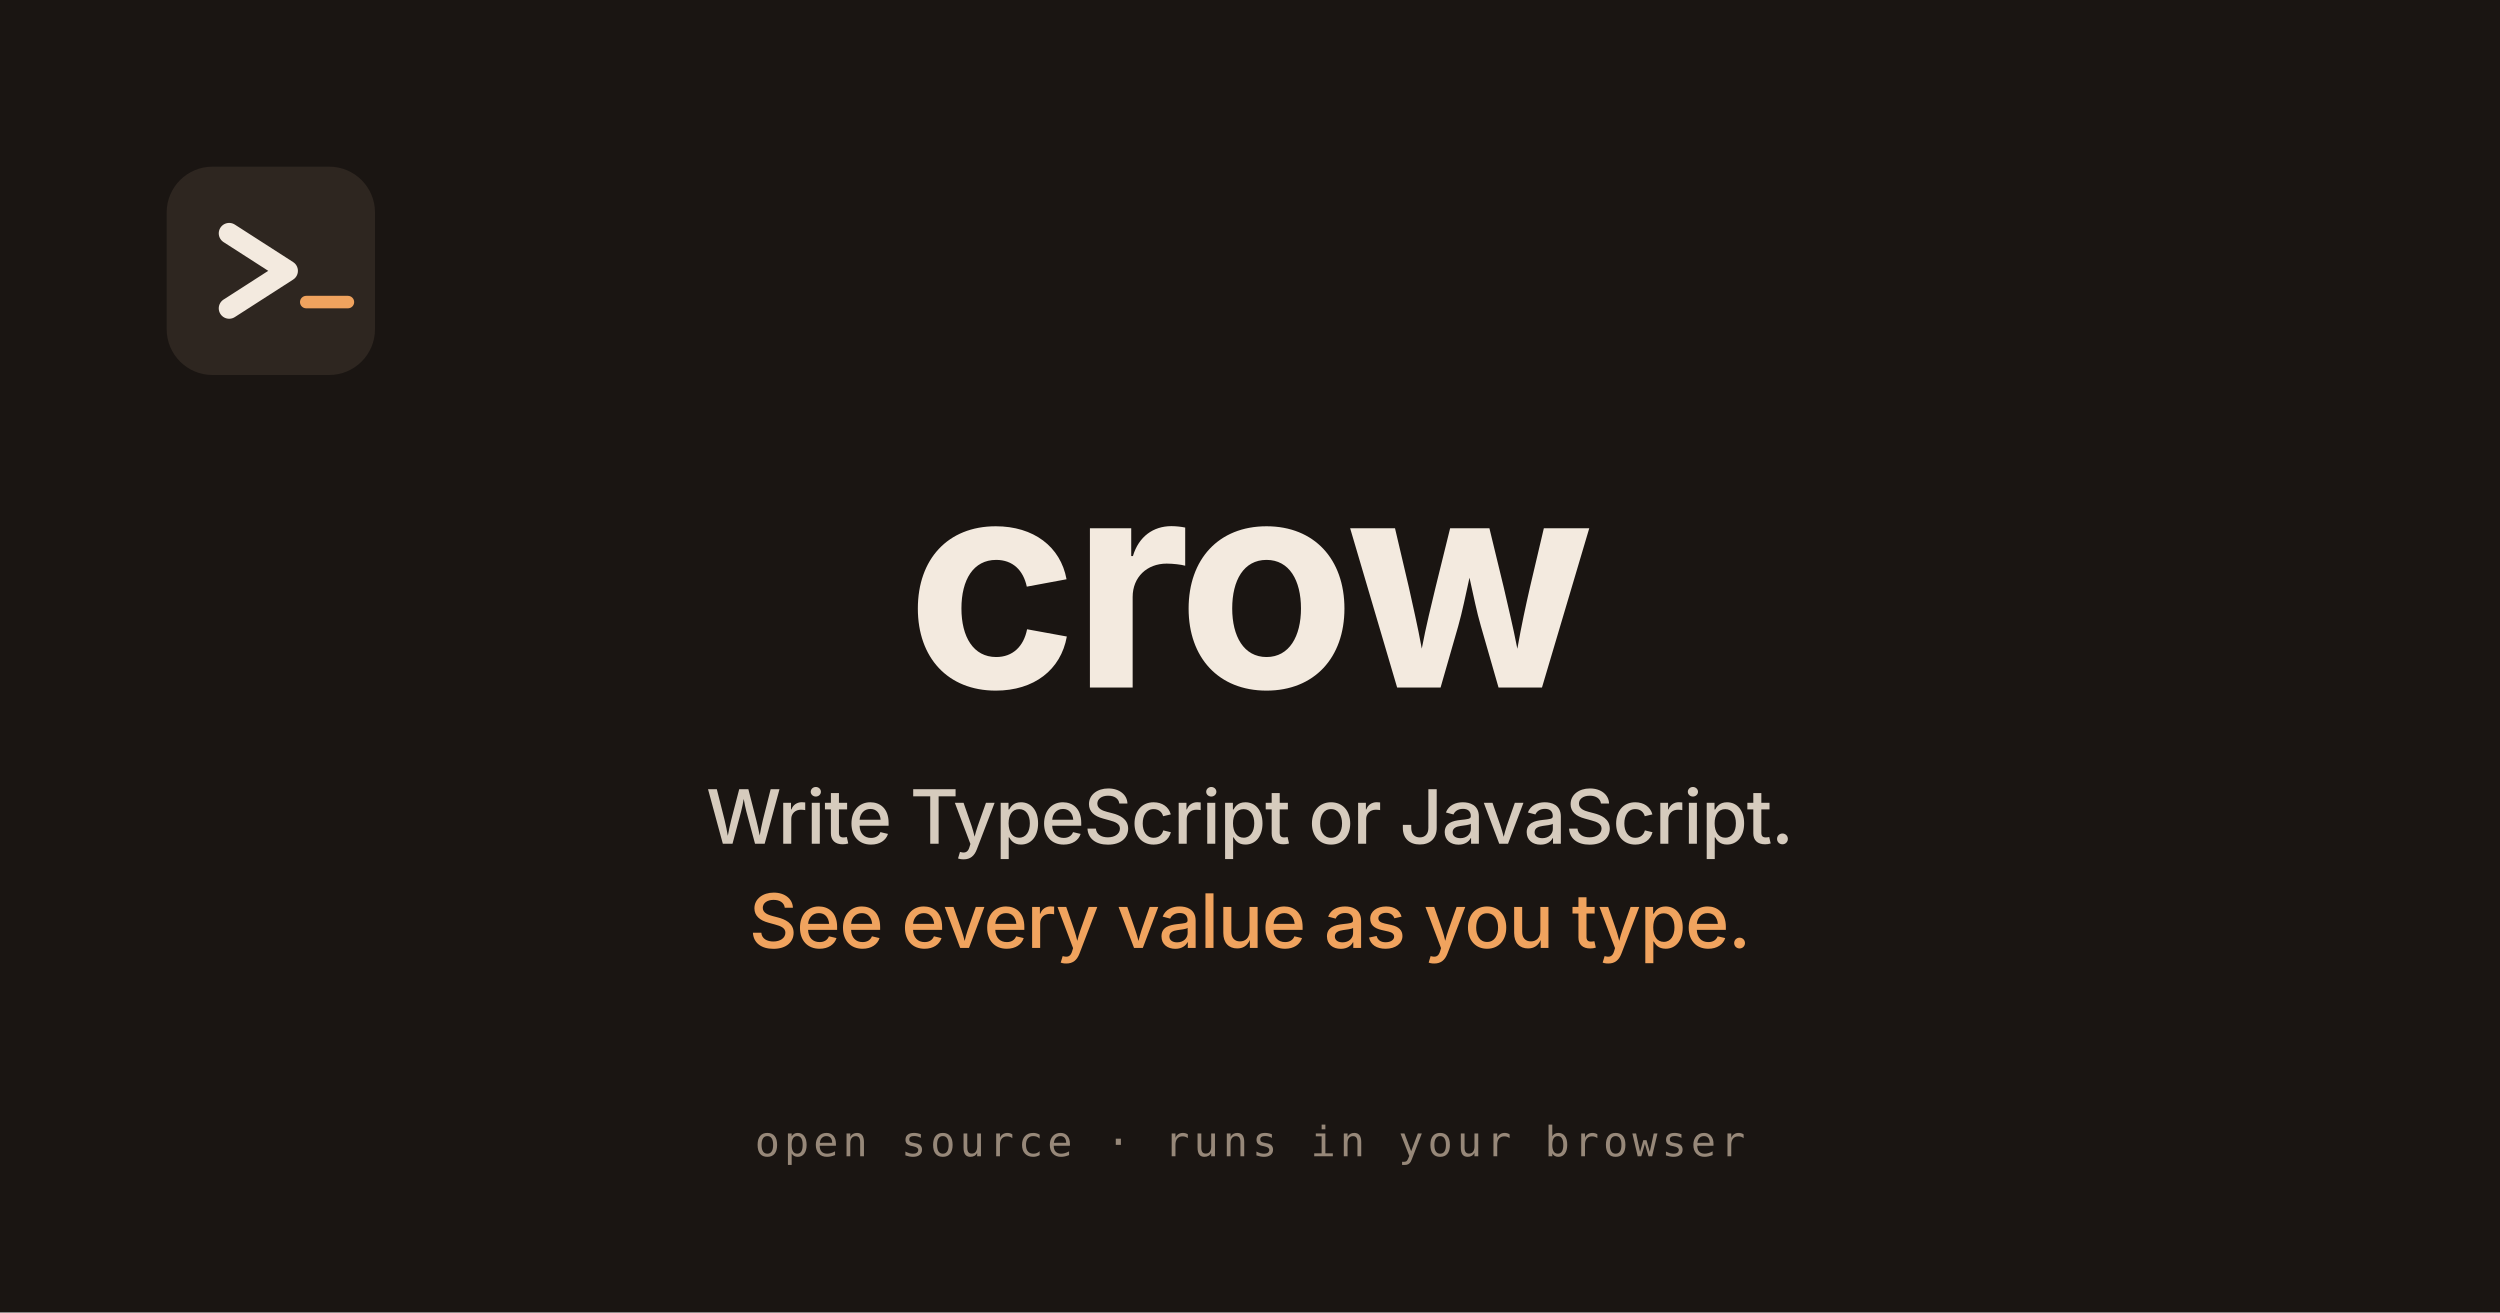
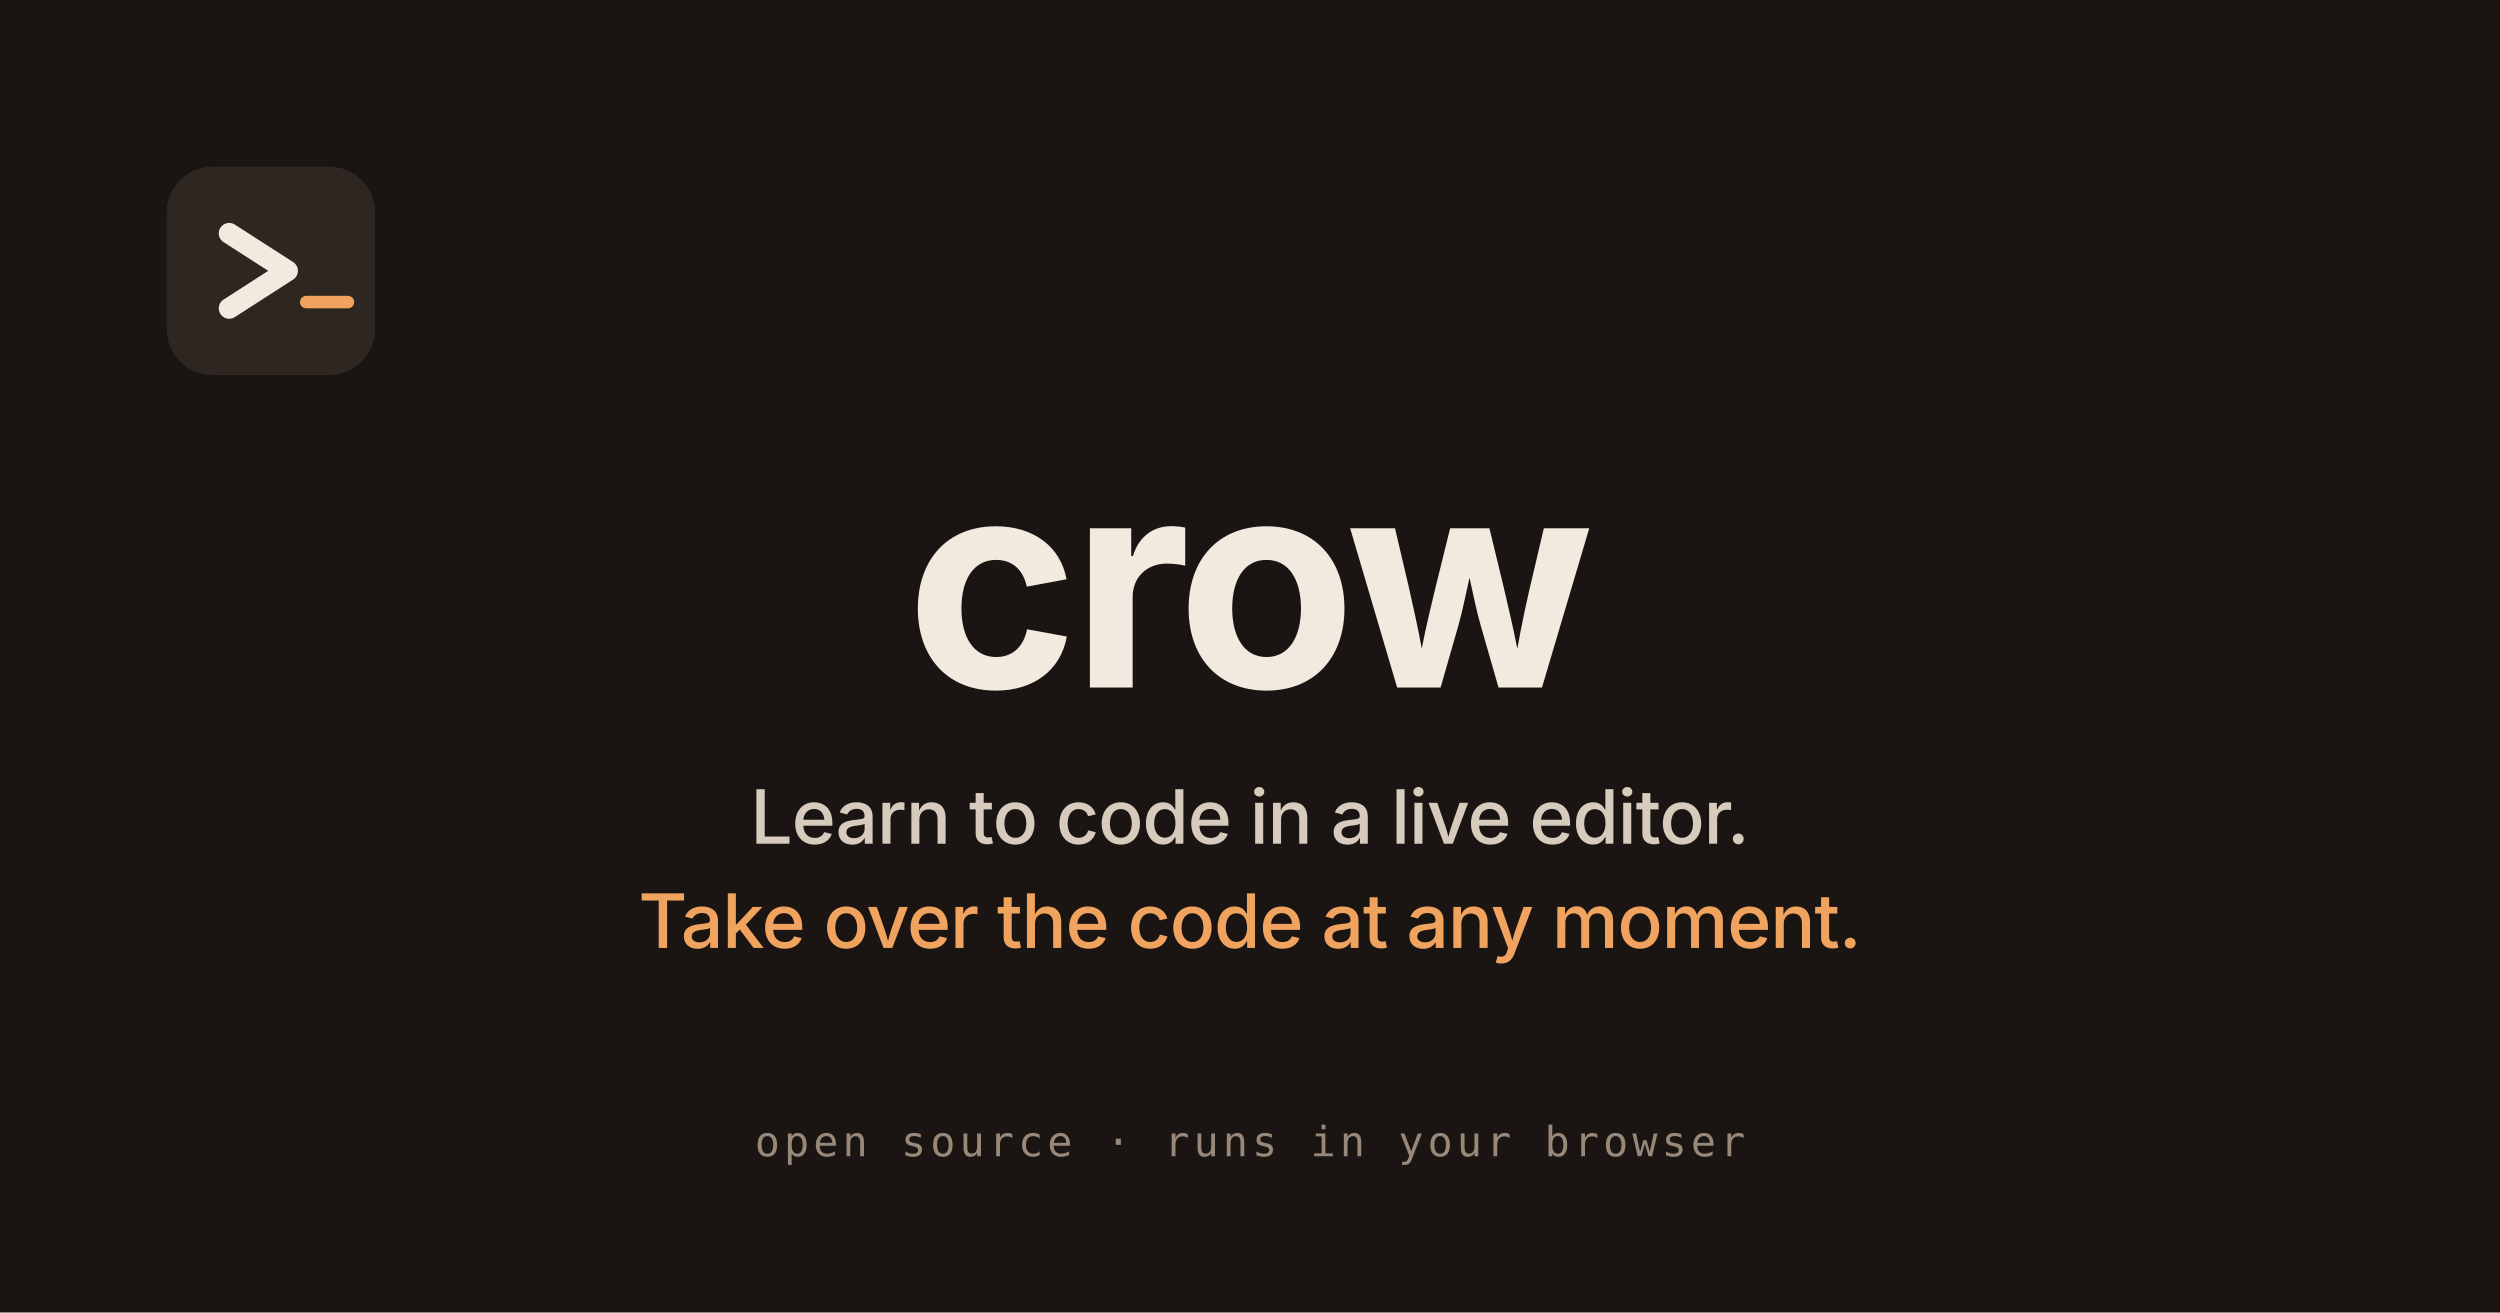
<svg xmlns="http://www.w3.org/2000/svg" viewBox="0 0 1200 630" width="1200" height="630">
  <rect width="1200" height="630" fill="#1a1512" />
  <g transform="translate(80, 80)">
    <rect width="100" height="100" rx="22" fill="#2e2620" />
    <path d="M 30 32 L 58 50 L 30 68" stroke="#f3eadf" stroke-width="10" stroke-linecap="round" stroke-linejoin="round" fill="none" />
    <rect x="64" y="62" width="26" height="6" rx="3" fill="#f0a35e" />
  </g>
  <text x="600" y="330" text-anchor="middle" font-family="-apple-system, BlinkMacSystemFont, 'Segoe UI', sans-serif" font-weight="700" font-size="140" fill="#f3eadf" letter-spacing="-3">crow</text>
-   <text x="600" y="405" text-anchor="middle" font-family="-apple-system, BlinkMacSystemFont, 'Segoe UI', sans-serif" font-weight="500" font-size="36" fill="#d6cbbd" letter-spacing="-0.5">Write TypeScript or JavaScript.</text>
-   <text x="600" y="455" text-anchor="middle" font-family="-apple-system, BlinkMacSystemFont, 'Segoe UI', sans-serif" font-weight="500" font-size="36" fill="#f0a35e" letter-spacing="-0.5">See every value as you type.</text>
+   <text x="600" y="405" text-anchor="middle" font-family="-apple-system, BlinkMacSystemFont, 'Segoe UI', sans-serif" font-weight="500" font-size="36" fill="#d6cbbd" letter-spacing="-0.5">Learn to code in a live editor.</text>
+   <text x="600" y="455" text-anchor="middle" font-family="-apple-system, BlinkMacSystemFont, 'Segoe UI', sans-serif" font-weight="500" font-size="36" fill="#f0a35e" letter-spacing="-0.5">Take over the code at any moment.</text>
  <text x="600" y="555" text-anchor="middle" font-family="ui-monospace, SFMono-Regular, Menlo, monospace" font-size="20" fill="#978879" letter-spacing="2">open source · runs in your browser</text>
</svg>
